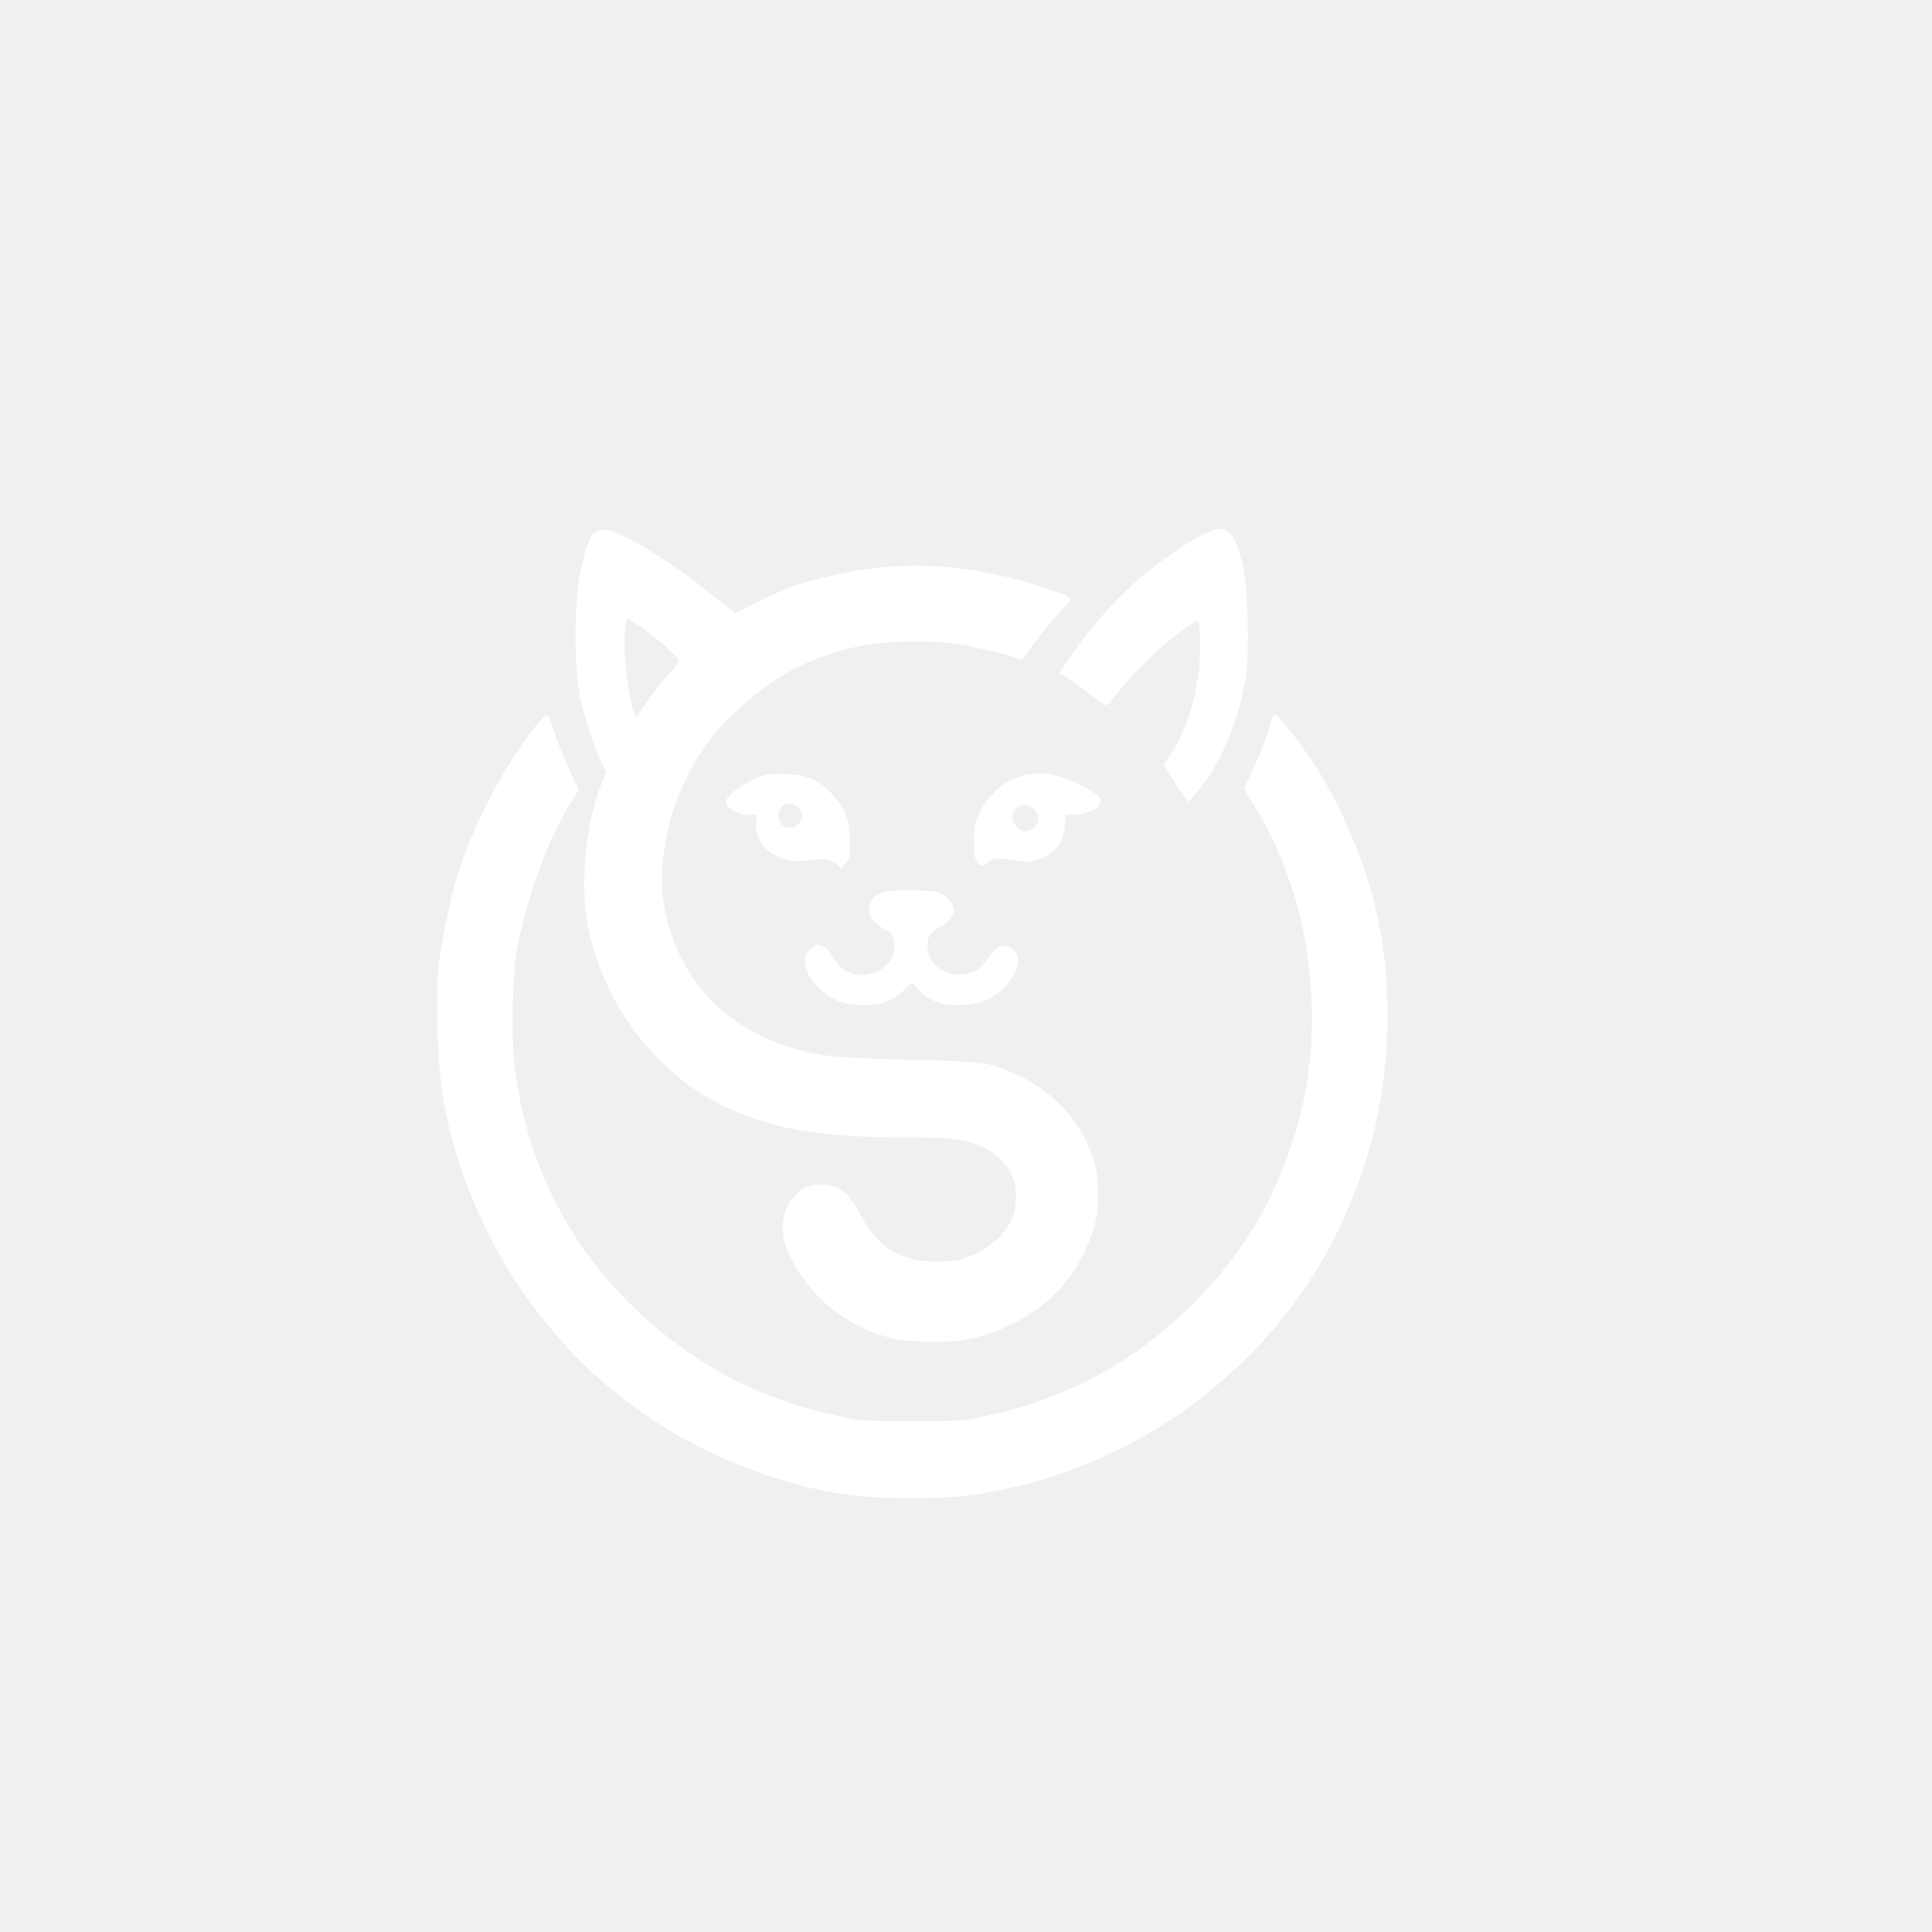
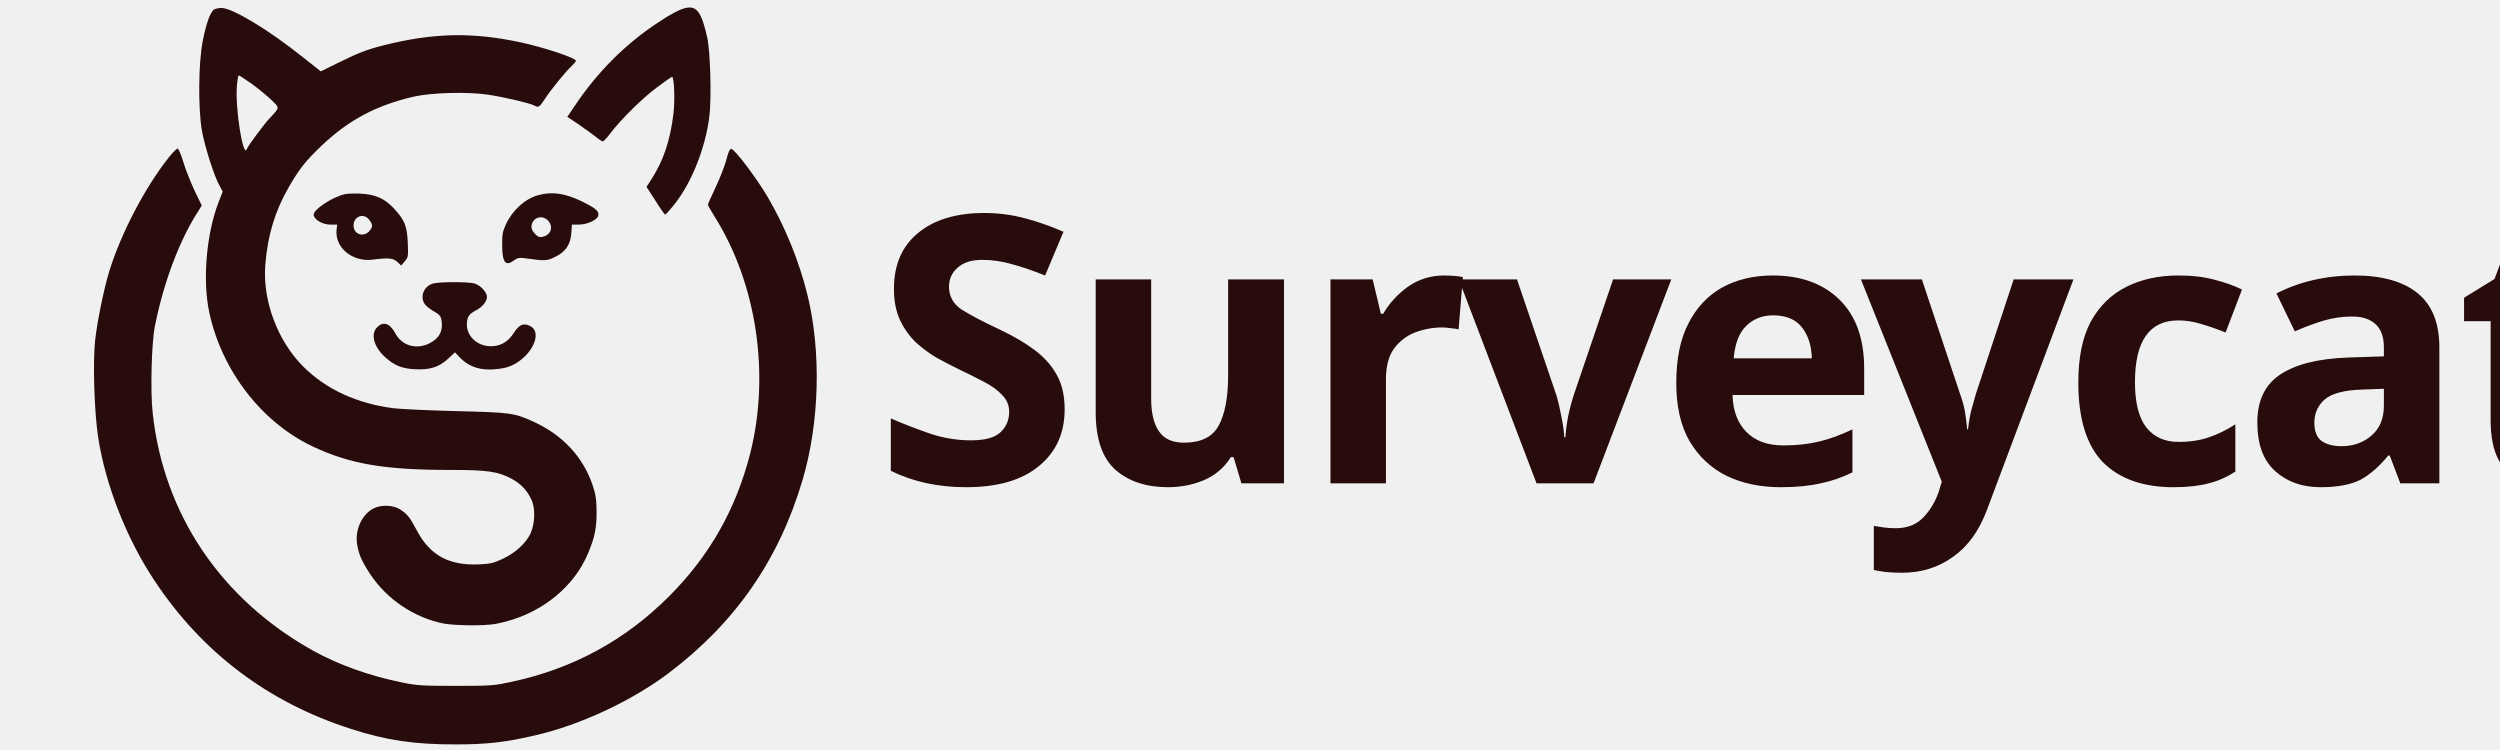
- <svg xmlns="http://www.w3.org/2000/svg" version="1.0" width="1024pt" height="1024pt" viewBox="0 0 1024 1024" preserveAspectRatio="xMidYMid" id="svg6">
-   <defs id="defs6" />
-   <g transform="matrix(0.1,0,0,-0.1,-25.43046,1041.801)" fill="#000000" stroke="none" id="g6" style="fill:#ffffff;fill-opacity:1">
-     <path d="m 6695,7610 c -41,-9 -106,-43 -195,-103 -230,-152 -421,-345 -578,-579 l -52,-77 78,-52 c 42,-29 95,-67 118,-85 23,-19 46,-34 51,-34 6,0 29,25 52,55 74,98 224,246 325,321 54,41 102,74 106,74 15,0 21,-165 10,-255 -23,-189 -69,-326 -152,-456 l -36,-56 62,-96 c 33,-53 64,-97 68,-97 4,0 35,34 68,76 117,148 213,389 240,608 16,126 7,453 -15,551 -39,175 -73,222 -150,205 z" id="path1" style="fill:#ffffff;fill-opacity:1" />
-     <path d="m 3409,7600 c -26,-15 -56,-96 -80,-220 -30,-150 -33,-467 -6,-625 20,-111 85,-316 122,-382 l 23,-43 -30,-77 c -84,-220 -111,-540 -64,-763 87,-409 368,-772 727,-939 260,-121 497,-161 959,-161 255,0 326,-11 421,-61 66,-36 108,-79 140,-149 28,-59 23,-174 -10,-238 -35,-68 -103,-129 -188,-170 -66,-31 -89,-37 -166,-40 -210,-10 -344,62 -435,235 -50,94 -65,113 -116,147 -46,31 -128,35 -182,10 -82,-39 -133,-144 -120,-246 10,-71 31,-121 92,-214 116,-176 307,-304 514,-345 36,-7 126,-12 200,-12 111,1 152,5 231,26 262,69 478,247 573,475 48,113 60,174 60,292 -1,86 -6,119 -28,185 -67,196 -207,347 -409,440 -135,62 -160,66 -542,75 -192,5 -388,14 -435,20 -255,32 -472,132 -631,291 -179,179 -284,460 -264,709 16,203 67,374 163,540 73,127 117,183 226,287 190,181 380,283 645,345 125,28 372,35 516,14 114,-17 293,-59 325,-76 30,-16 35,-13 75,48 45,68 140,185 184,226 17,17 31,33 31,38 0,19 -221,93 -384,128 -339,73 -610,67 -959,-21 -112,-28 -176,-53 -314,-121 l -121,-60 -128,101 c -233,187 -489,341 -564,341 -19,0 -42,-5 -51,-10 z m 259,-517 c 44,-32 106,-82 137,-112 62,-60 63,-52 -11,-131 -42,-45 -148,-189 -157,-212 -26,-74 -83,282 -70,439 3,40 9,73 13,73 4,0 44,-26 88,-57 z" id="path2" style="fill:#ffffff;fill-opacity:1" />
-     <path d="m 3092,6568 c -168,-212 -335,-533 -416,-798 -37,-123 -83,-348 -97,-475 -17,-157 -6,-502 21,-678 52,-336 201,-714 399,-1008 331,-495 788,-839 1360,-1023 249,-81 448,-110 736,-109 218,0 351,16 555,64 314,73 668,239 925,432 464,350 769,788 934,1345 119,401 132,894 35,1291 -58,236 -157,479 -279,686 -79,134 -233,337 -253,333 -11,-2 -22,-28 -34,-78 -11,-41 -44,-126 -74,-189 -29,-62 -54,-117 -54,-122 0,-5 22,-44 49,-87 291,-465 385,-1094 246,-1646 -99,-388 -283,-714 -565,-996 -305,-306 -668,-504 -1095,-596 -124,-27 -143,-29 -390,-29 -232,0 -272,2 -374,23 -228,46 -449,125 -626,224 -640,358 -1039,950 -1115,1655 -17,150 -8,488 15,603 58,293 162,575 284,774 l 43,69 -51,106 c -27,58 -63,148 -78,199 -15,50 -33,92 -39,92 -7,0 -35,-28 -62,-62 z" id="path3" style="fill:#ffffff;fill-opacity:1" />
-     <path d="m 4314,6311 c -90,-23 -217,-109 -212,-144 5,-34 63,-67 117,-67 h 47 l -4,-34 c -15,-125 110,-229 252,-210 109,14 142,11 171,-16 l 27,-25 25,29 c 24,28 25,34 21,130 -5,118 -22,159 -100,242 -64,68 -128,95 -233,100 -44,2 -94,0 -111,-5 z m 175,-177 c 27,-34 26,-52 -1,-81 -41,-44 -108,-19 -108,40 0,65 70,91 109,41 z" id="path4" style="fill:#ffffff;fill-opacity:1" />
-     <path d="m 5670,6306 c -94,-25 -181,-104 -228,-204 -22,-48 -27,-71 -26,-142 0,-124 23,-154 83,-109 23,17 38,20 73,15 142,-20 155,-20 213,9 74,36 107,85 113,166 l 4,59 h 47 c 57,0 127,31 136,60 9,30 -12,51 -98,94 -124,63 -220,79 -317,52 z m 70,-183 c 34,-43 14,-95 -42,-108 -21,-5 -33,-1 -52,19 -15,14 -26,36 -26,48 0,67 78,94 120,41 z" id="path5" style="fill:#ffffff;fill-opacity:1" />
-     <path d="m 4933,5689 c -68,-20 -95,-102 -50,-151 12,-13 41,-35 64,-47 32,-18 42,-31 46,-57 12,-75 -14,-126 -83,-161 -92,-47 -194,-17 -240,71 -37,68 -83,84 -125,41 -48,-47 -24,-137 54,-208 66,-59 116,-80 207,-85 106,-6 171,15 234,74 l 47,44 34,-36 c 53,-56 121,-84 205,-84 39,0 93,7 122,15 160,48 266,245 157,291 -45,19 -71,6 -110,-54 -41,-64 -101,-95 -173,-89 -85,6 -152,72 -152,149 0,52 13,74 59,98 47,23 81,64 81,96 0,33 -46,82 -88,94 -45,12 -245,12 -289,-1 z" id="path6" style="fill:#ffffff;fill-opacity:1" />
+ <svg xmlns="http://www.w3.org/2000/svg" width="100mm" height="30mm" viewBox="0 0 100 30" version="1.1" id="svg1" xml:space="preserve">
+   <defs id="defs1" />
+   <g id="layer1">
+     <g transform="matrix(0.00573887,0,0,-0.00573887,-10.9945,43.99145)" fill="#000000" stroke="none" id="g6" style="fill:#280b0b">
+       <path d="m 6695,7610 c -41,-9 -106,-43 -195,-103 -230,-152 -421,-345 -578,-579 l -52,-77 78,-52 c 42,-29 95,-67 118,-85 23,-19 46,-34 51,-34 6,0 29,25 52,55 74,98 224,246 325,321 54,41 102,74 106,74 15,0 21,-165 10,-255 -23,-189 -69,-326 -152,-456 l -36,-56 62,-96 c 33,-53 64,-97 68,-97 4,0 35,34 68,76 117,148 213,389 240,608 16,126 7,453 -15,551 -39,175 -73,222 -150,205 z" id="path1" style="fill:#280b0b" />
+       <path d="m 3409,7600 c -26,-15 -56,-96 -80,-220 -30,-150 -33,-467 -6,-625 20,-111 85,-316 122,-382 l 23,-43 -30,-77 c -84,-220 -111,-540 -64,-763 87,-409 368,-772 727,-939 260,-121 497,-161 959,-161 255,0 326,-11 421,-61 66,-36 108,-79 140,-149 28,-59 23,-174 -10,-238 -35,-68 -103,-129 -188,-170 -66,-31 -89,-37 -166,-40 -210,-10 -344,62 -435,235 -50,94 -65,113 -116,147 -46,31 -128,35 -182,10 -82,-39 -133,-144 -120,-246 10,-71 31,-121 92,-214 116,-176 307,-304 514,-345 36,-7 126,-12 200,-12 111,1 152,5 231,26 262,69 478,247 573,475 48,113 60,174 60,292 -1,86 -6,119 -28,185 -67,196 -207,347 -409,440 -135,62 -160,66 -542,75 -192,5 -388,14 -435,20 -255,32 -472,132 -631,291 -179,179 -284,460 -264,709 16,203 67,374 163,540 73,127 117,183 226,287 190,181 380,283 645,345 125,28 372,35 516,14 114,-17 293,-59 325,-76 30,-16 35,-13 75,48 45,68 140,185 184,226 17,17 31,33 31,38 0,19 -221,93 -384,128 -339,73 -610,67 -959,-21 -112,-28 -176,-53 -314,-121 l -121,-60 -128,101 c -233,187 -489,341 -564,341 -19,0 -42,-5 -51,-10 z m 259,-517 c 44,-32 106,-82 137,-112 62,-60 63,-52 -11,-131 -42,-45 -148,-189 -157,-212 -26,-74 -83,282 -70,439 3,40 9,73 13,73 4,0 44,-26 88,-57 z" id="path2" style="fill:#280b0b" />
+       <path d="m 3092,6568 c -168,-212 -335,-533 -416,-798 -37,-123 -83,-348 -97,-475 -17,-157 -6,-502 21,-678 52,-336 201,-714 399,-1008 331,-495 788,-839 1360,-1023 249,-81 448,-110 736,-109 218,0 351,16 555,64 314,73 668,239 925,432 464,350 769,788 934,1345 119,401 132,894 35,1291 -58,236 -157,479 -279,686 -79,134 -233,337 -253,333 -11,-2 -22,-28 -34,-78 -11,-41 -44,-126 -74,-189 -29,-62 -54,-117 -54,-122 0,-5 22,-44 49,-87 291,-465 385,-1094 246,-1646 -99,-388 -283,-714 -565,-996 -305,-306 -668,-504 -1095,-596 -124,-27 -143,-29 -390,-29 -232,0 -272,2 -374,23 -228,46 -449,125 -626,224 -640,358 -1039,950 -1115,1655 -17,150 -8,488 15,603 58,293 162,575 284,774 l 43,69 -51,106 c -27,58 -63,148 -78,199 -15,50 -33,92 -39,92 -7,0 -35,-28 -62,-62 z" id="path3" style="fill:#280b0b" />
+       <path d="m 4314,6311 c -90,-23 -217,-109 -212,-144 5,-34 63,-67 117,-67 h 47 l -4,-34 c -15,-125 110,-229 252,-210 109,14 142,11 171,-16 l 27,-25 25,29 c 24,28 25,34 21,130 -5,118 -22,159 -100,242 -64,68 -128,95 -233,100 -44,2 -94,0 -111,-5 z m 175,-177 c 27,-34 26,-52 -1,-81 -41,-44 -108,-19 -108,40 0,65 70,91 109,41 z" id="path4" style="fill:#280b0b" />
+       <path d="m 5670,6306 c -94,-25 -181,-104 -228,-204 -22,-48 -27,-71 -26,-142 0,-124 23,-154 83,-109 23,17 38,20 73,15 142,-20 155,-20 213,9 74,36 107,85 113,166 l 4,59 h 47 c 57,0 127,31 136,60 9,30 -12,51 -98,94 -124,63 -220,79 -317,52 z m 70,-183 c 34,-43 14,-95 -42,-108 -21,-5 -33,-1 -52,19 -15,14 -26,36 -26,48 0,67 78,94 120,41 z" id="path5" style="fill:#280b0b" />
+       <path d="m 4933,5689 c -68,-20 -95,-102 -50,-151 12,-13 41,-35 64,-47 32,-18 42,-31 46,-57 12,-75 -14,-126 -83,-161 -92,-47 -194,-17 -240,71 -37,68 -83,84 -125,41 -48,-47 -24,-137 54,-208 66,-59 116,-80 207,-85 106,-6 171,15 234,74 l 47,44 34,-36 c 53,-56 121,-84 205,-84 39,0 93,7 122,15 160,48 266,245 157,291 -45,19 -71,6 -110,-54 -41,-64 -101,-95 -173,-89 -85,6 -152,72 -152,149 0,52 13,74 59,98 47,23 81,64 81,96 0,33 -46,82 -88,94 -45,12 -245,12 -289,-1 z" id="path6" style="fill:#280b0b" />
+     </g>
+     <text xml:space="preserve" style="font-size:14.944px;letter-spacing:-0.478px;fill:#280b0b;stroke-width:0.06" x="34.972" y="19.333" id="text1">
+       <tspan id="tspan1" style="font-style:normal;font-variant:normal;font-weight:bold;font-stretch:normal;font-size:14.944px;font-family:'Nirmala UI';-inkscape-font-specification:'Nirmala UI Bold';letter-spacing:-0.478px;fill:#280b0b;fill-opacity:1;stroke-width:0.06" x="34.972" y="19.333" dx="-0.025">Surveycat</tspan>
+     </text>
  </g>
</svg>
